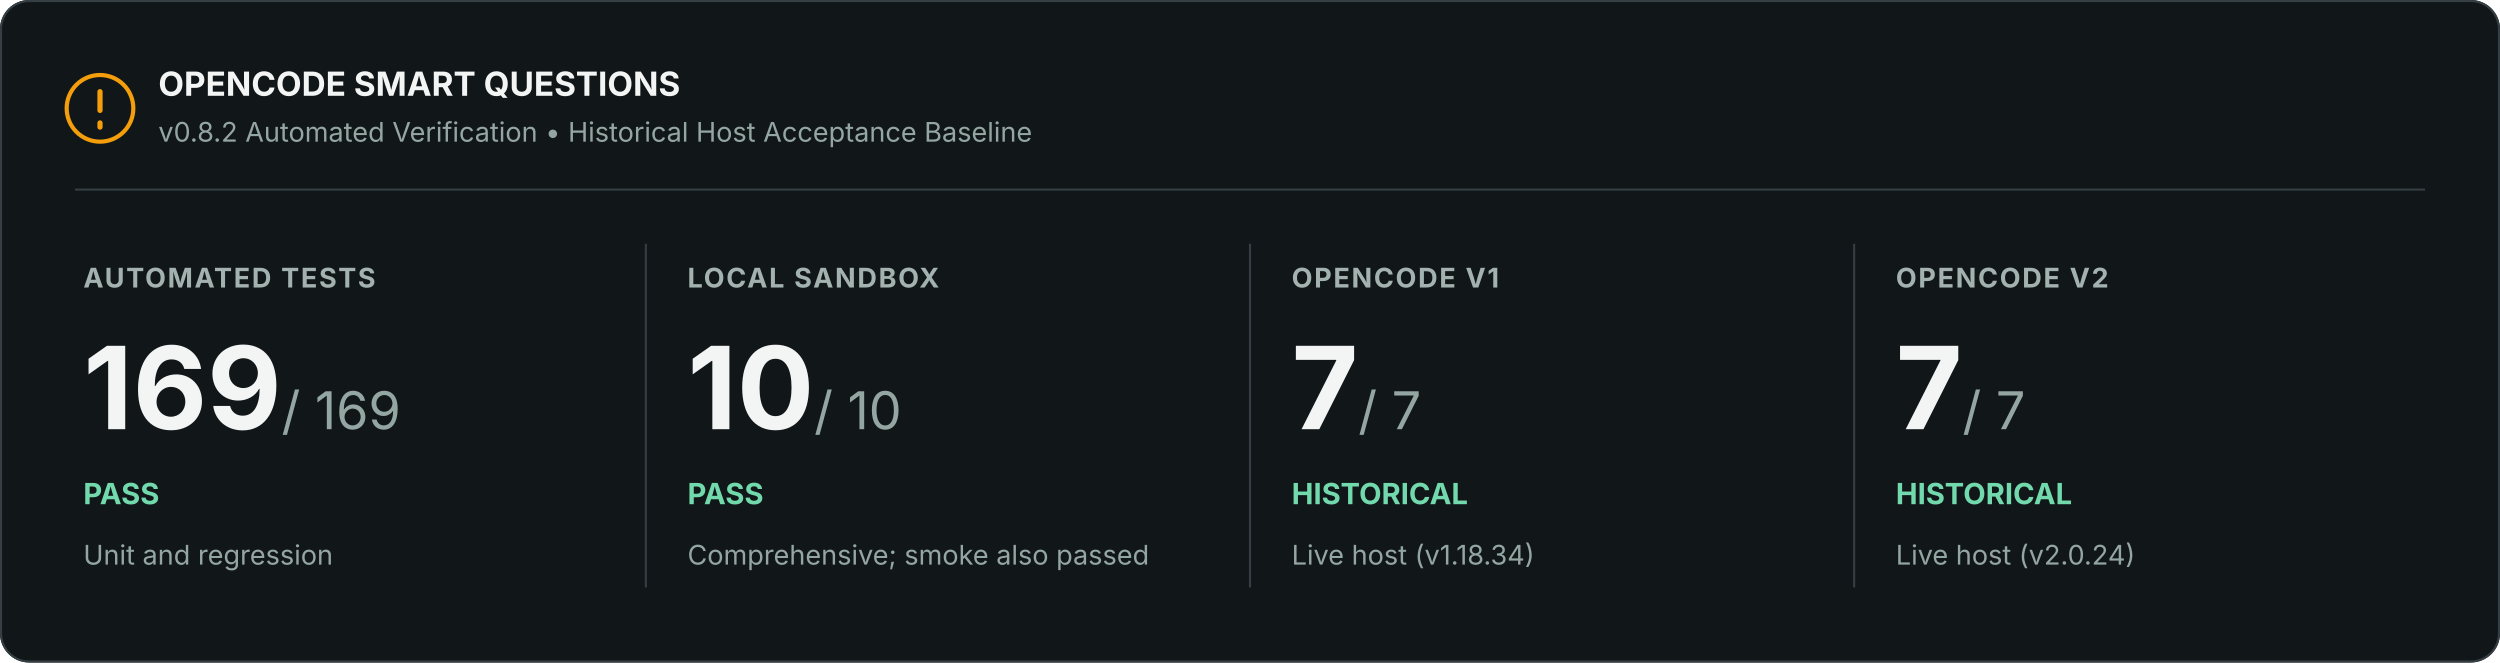
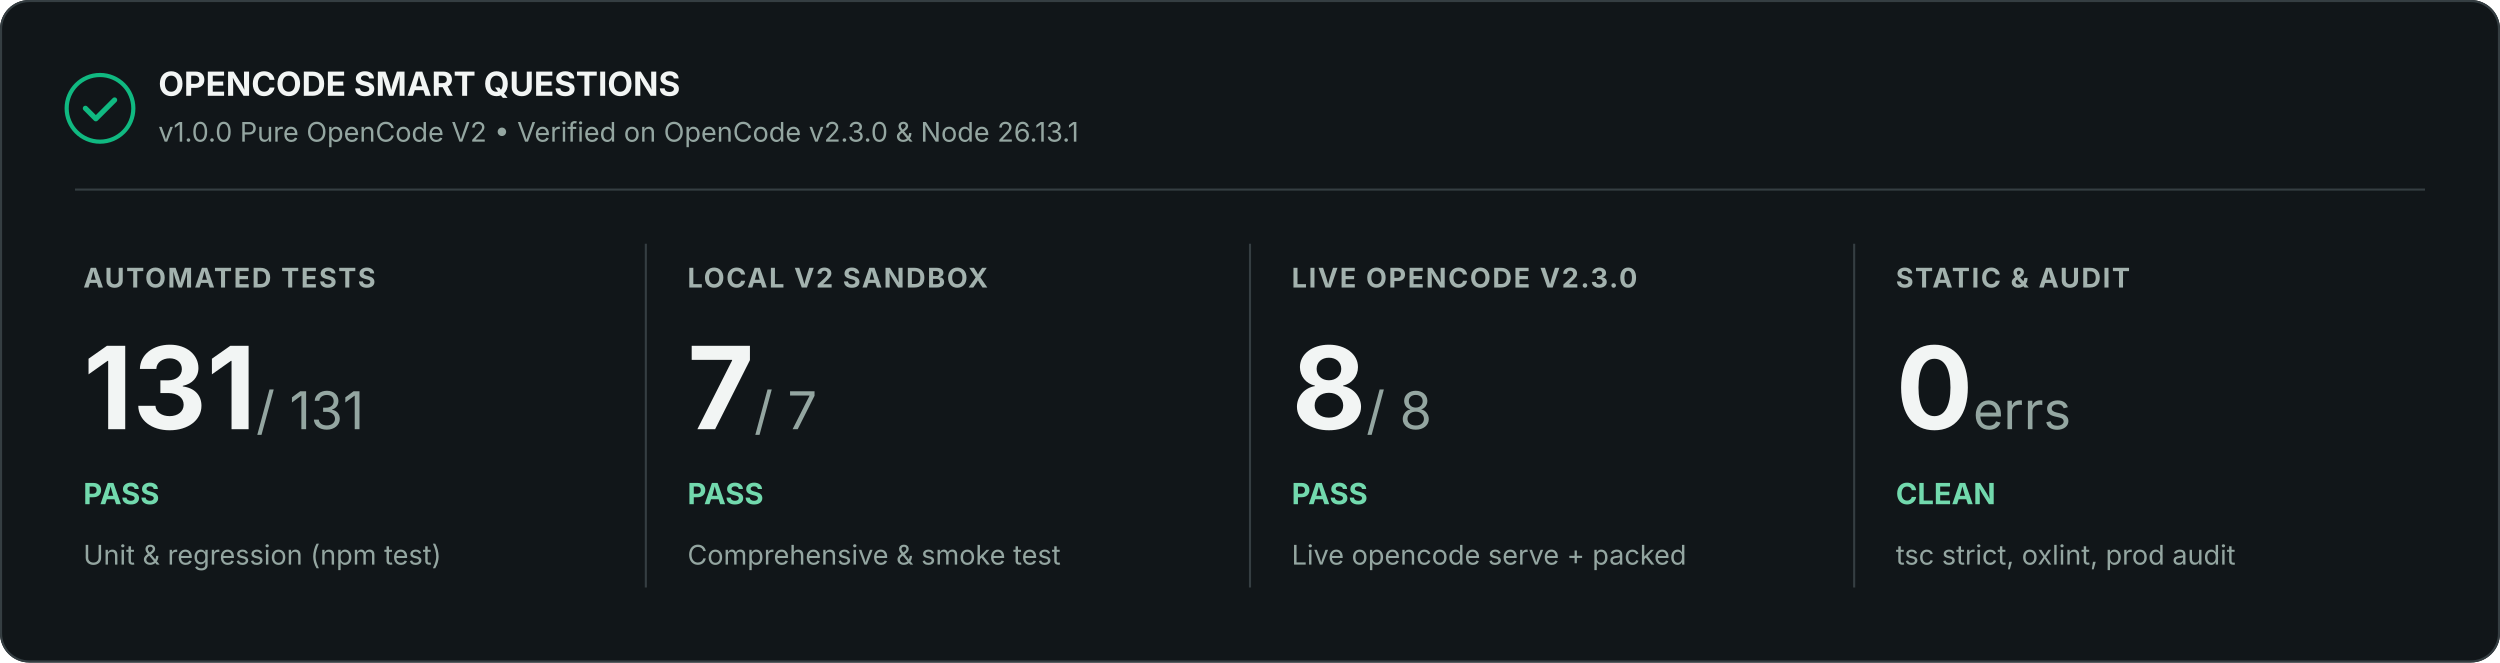
<svg xmlns="http://www.w3.org/2000/svg" width="1200" height="318" viewBox="0 0 1200 318" role="img" aria-labelledby="title description">
  <rect width="1200" height="318" rx="14" fill="#111619" />
  <rect x=".5" y=".5" width="1199" height="317" rx="13.5" stroke="#353e42" fill="none" />
-   <circle cx="48" cy="52" r="16" fill="none" stroke="#f59e0b" stroke-width="2" />
-   <path d="M48 44v9m0 6v2" stroke="#f59e0b" stroke-width="2.5" stroke-linecap="round" />
+   <circle cx="48" cy="52" r="16" fill="none" stroke="#10b981" stroke-width="2" />
+   <path d="M41 52l5 5 9-9" stroke="#10b981" stroke-width="2.5" stroke-linecap="round" stroke-linejoin="round" fill="none" />
  <text x="76" y="46" font-family="Inter, Segoe UI, Arial, sans-serif" font-size="16" font-weight="700" fill="#f2f5f4">OPENCODE SMART QUESTIONS</text>
-   <text x="76" y="68" font-family="Inter, Segoe UI, Arial, sans-serif" font-size="13" fill="#94a6a1">v0.8.2 Automated Verification • Historical Host Acceptance Baseline</text>
+   <text x="76" y="68" font-family="Inter, Segoe UI, Arial, sans-serif" font-size="13" fill="#94a6a1">v1.0.0 Pure OpenCode V2 • Verified on OpenCode v2.3.0 &amp; Node 26.13.1</text>
  <path d="M36 91H1164" stroke="#353e42" />
  <text x="40" y="138" font-family="Inter, Segoe UI, Arial, sans-serif" font-size="13" font-weight="700" letter-spacing=".8" fill="#a3b2ae">AUTOMATED TESTS</text>
-   <text x="40" y="206" font-family="Inter, Segoe UI, Arial, sans-serif" font-size="55" font-weight="700" fill="#f2f5f4">169<tspan font-size="25" font-weight="400" fill="#94a6a1"> / 169</tspan>
+   <text x="40" y="206" font-family="Inter, Segoe UI, Arial, sans-serif" font-size="55" font-weight="700" fill="#f2f5f4">131<tspan font-size="25" font-weight="400" fill="#94a6a1"> / 131</tspan>
  </text>
  <text x="40" y="242" font-family="Inter, Segoe UI, Arial, sans-serif" font-size="14" font-weight="700" fill="#72d9ad">PASS</text>
-   <text x="40" y="271" font-family="Inter, Segoe UI, Arial, sans-serif" font-size="13" fill="#94a6a1">Unit and regression</text>
+   <text x="40" y="271" font-family="Inter, Segoe UI, Arial, sans-serif" font-size="13" fill="#94a6a1">Unit &amp; regression (npm test)</text>
  <path d="M310 117v165" stroke="#353e42" />
-   <text x="330" y="138" font-family="Inter, Segoe UI, Arial, sans-serif" font-size="13" font-weight="700" letter-spacing=".8" fill="#a3b2ae">LOCAL SANDBOX</text>
-   <text x="330" y="206" font-family="Inter, Segoe UI, Arial, sans-serif" font-size="55" font-weight="700" fill="#f2f5f4">10<tspan font-size="25" font-weight="400" fill="#94a6a1"> / 10</tspan>
+   <text x="330" y="138" font-family="Inter, Segoe UI, Arial, sans-serif" font-size="13" font-weight="700" letter-spacing=".8" fill="#a3b2ae">LOCAL V2 SANDBOX</text>
+   <text x="330" y="206" font-family="Inter, Segoe UI, Arial, sans-serif" font-size="55" font-weight="700" fill="#f2f5f4">7<tspan font-size="25" font-weight="400" fill="#94a6a1"> / 7</tspan>
  </text>
  <text x="330" y="242" font-family="Inter, Segoe UI, Arial, sans-serif" font-size="14" font-weight="700" fill="#72d9ad">PASS</text>
-   <text x="330" y="271" font-family="Inter, Segoe UI, Arial, sans-serif" font-size="13" fill="#94a6a1">Comprehensive; smoke also passed</text>
+   <text x="330" y="271" font-family="Inter, Segoe UI, Arial, sans-serif" font-size="13" fill="#94a6a1">Comprehensive &amp; smoke test</text>
  <path d="M600 117v165" stroke="#353e42" />
-   <text x="620" y="138" font-family="Inter, Segoe UI, Arial, sans-serif" font-size="13" font-weight="700" letter-spacing=".8" fill="#a3b2ae">OPENCODE V1</text>
-   <text x="620" y="206" font-family="Inter, Segoe UI, Arial, sans-serif" font-size="55" font-weight="700" fill="#f2f5f4">7<tspan font-size="25" font-weight="400" fill="#94a6a1"> / 7</tspan>
+   <text x="620" y="138" font-family="Inter, Segoe UI, Arial, sans-serif" font-size="13" font-weight="700" letter-spacing=".8" fill="#a3b2ae">LIVE OPENCODE V2.3.0</text>
+   <text x="620" y="206" font-family="Inter, Segoe UI, Arial, sans-serif" font-size="55" font-weight="700" fill="#f2f5f4">8<tspan font-size="25" font-weight="400" fill="#94a6a1"> / 8</tspan>
  </text>
-   <text x="620" y="242" font-family="Inter, Segoe UI, Arial, sans-serif" font-size="14" font-weight="700" fill="#72d9ad">HISTORICAL</text>
-   <text x="620" y="271" font-family="Inter, Segoe UI, Arial, sans-serif" font-size="13" fill="#94a6a1">Live host (v1.18.34)</text>
+   <text x="620" y="242" font-family="Inter, Segoe UI, Arial, sans-serif" font-size="14" font-weight="700" fill="#72d9ad">PASS</text>
+   <text x="620" y="271" font-family="Inter, Segoe UI, Arial, sans-serif" font-size="13" fill="#94a6a1">Live opencode serve + packed</text>
  <path d="M890 117v165" stroke="#353e42" />
-   <text x="910" y="138" font-family="Inter, Segoe UI, Arial, sans-serif" font-size="13" font-weight="700" letter-spacing=".8" fill="#a3b2ae">OPENCODE V2</text>
-   <text x="910" y="206" font-family="Inter, Segoe UI, Arial, sans-serif" font-size="55" font-weight="700" fill="#f2f5f4">7<tspan font-size="25" font-weight="400" fill="#94a6a1"> / 7</tspan>
+   <text x="910" y="138" font-family="Inter, Segoe UI, Arial, sans-serif" font-size="13" font-weight="700" letter-spacing=".8" fill="#a3b2ae">STATIC &amp; AUDIT</text>
+   <text x="910" y="206" font-family="Inter, Segoe UI, Arial, sans-serif" font-size="55" font-weight="700" fill="#f2f5f4">0<tspan font-size="25" font-weight="400" fill="#94a6a1"> errs</tspan>
  </text>
-   <text x="910" y="242" font-family="Inter, Segoe UI, Arial, sans-serif" font-size="14" font-weight="700" fill="#72d9ad">HISTORICAL</text>
-   <text x="910" y="271" font-family="Inter, Segoe UI, Arial, sans-serif" font-size="13" fill="#94a6a1">Live host (v2.0.24)</text>
+   <text x="910" y="242" font-family="Inter, Segoe UI, Arial, sans-serif" font-size="14" font-weight="700" fill="#72d9ad">CLEAN</text>
+   <text x="910" y="271" font-family="Inter, Segoe UI, Arial, sans-serif" font-size="13" fill="#94a6a1">tsc strict, oxlint, prod audit</text>
</svg>
